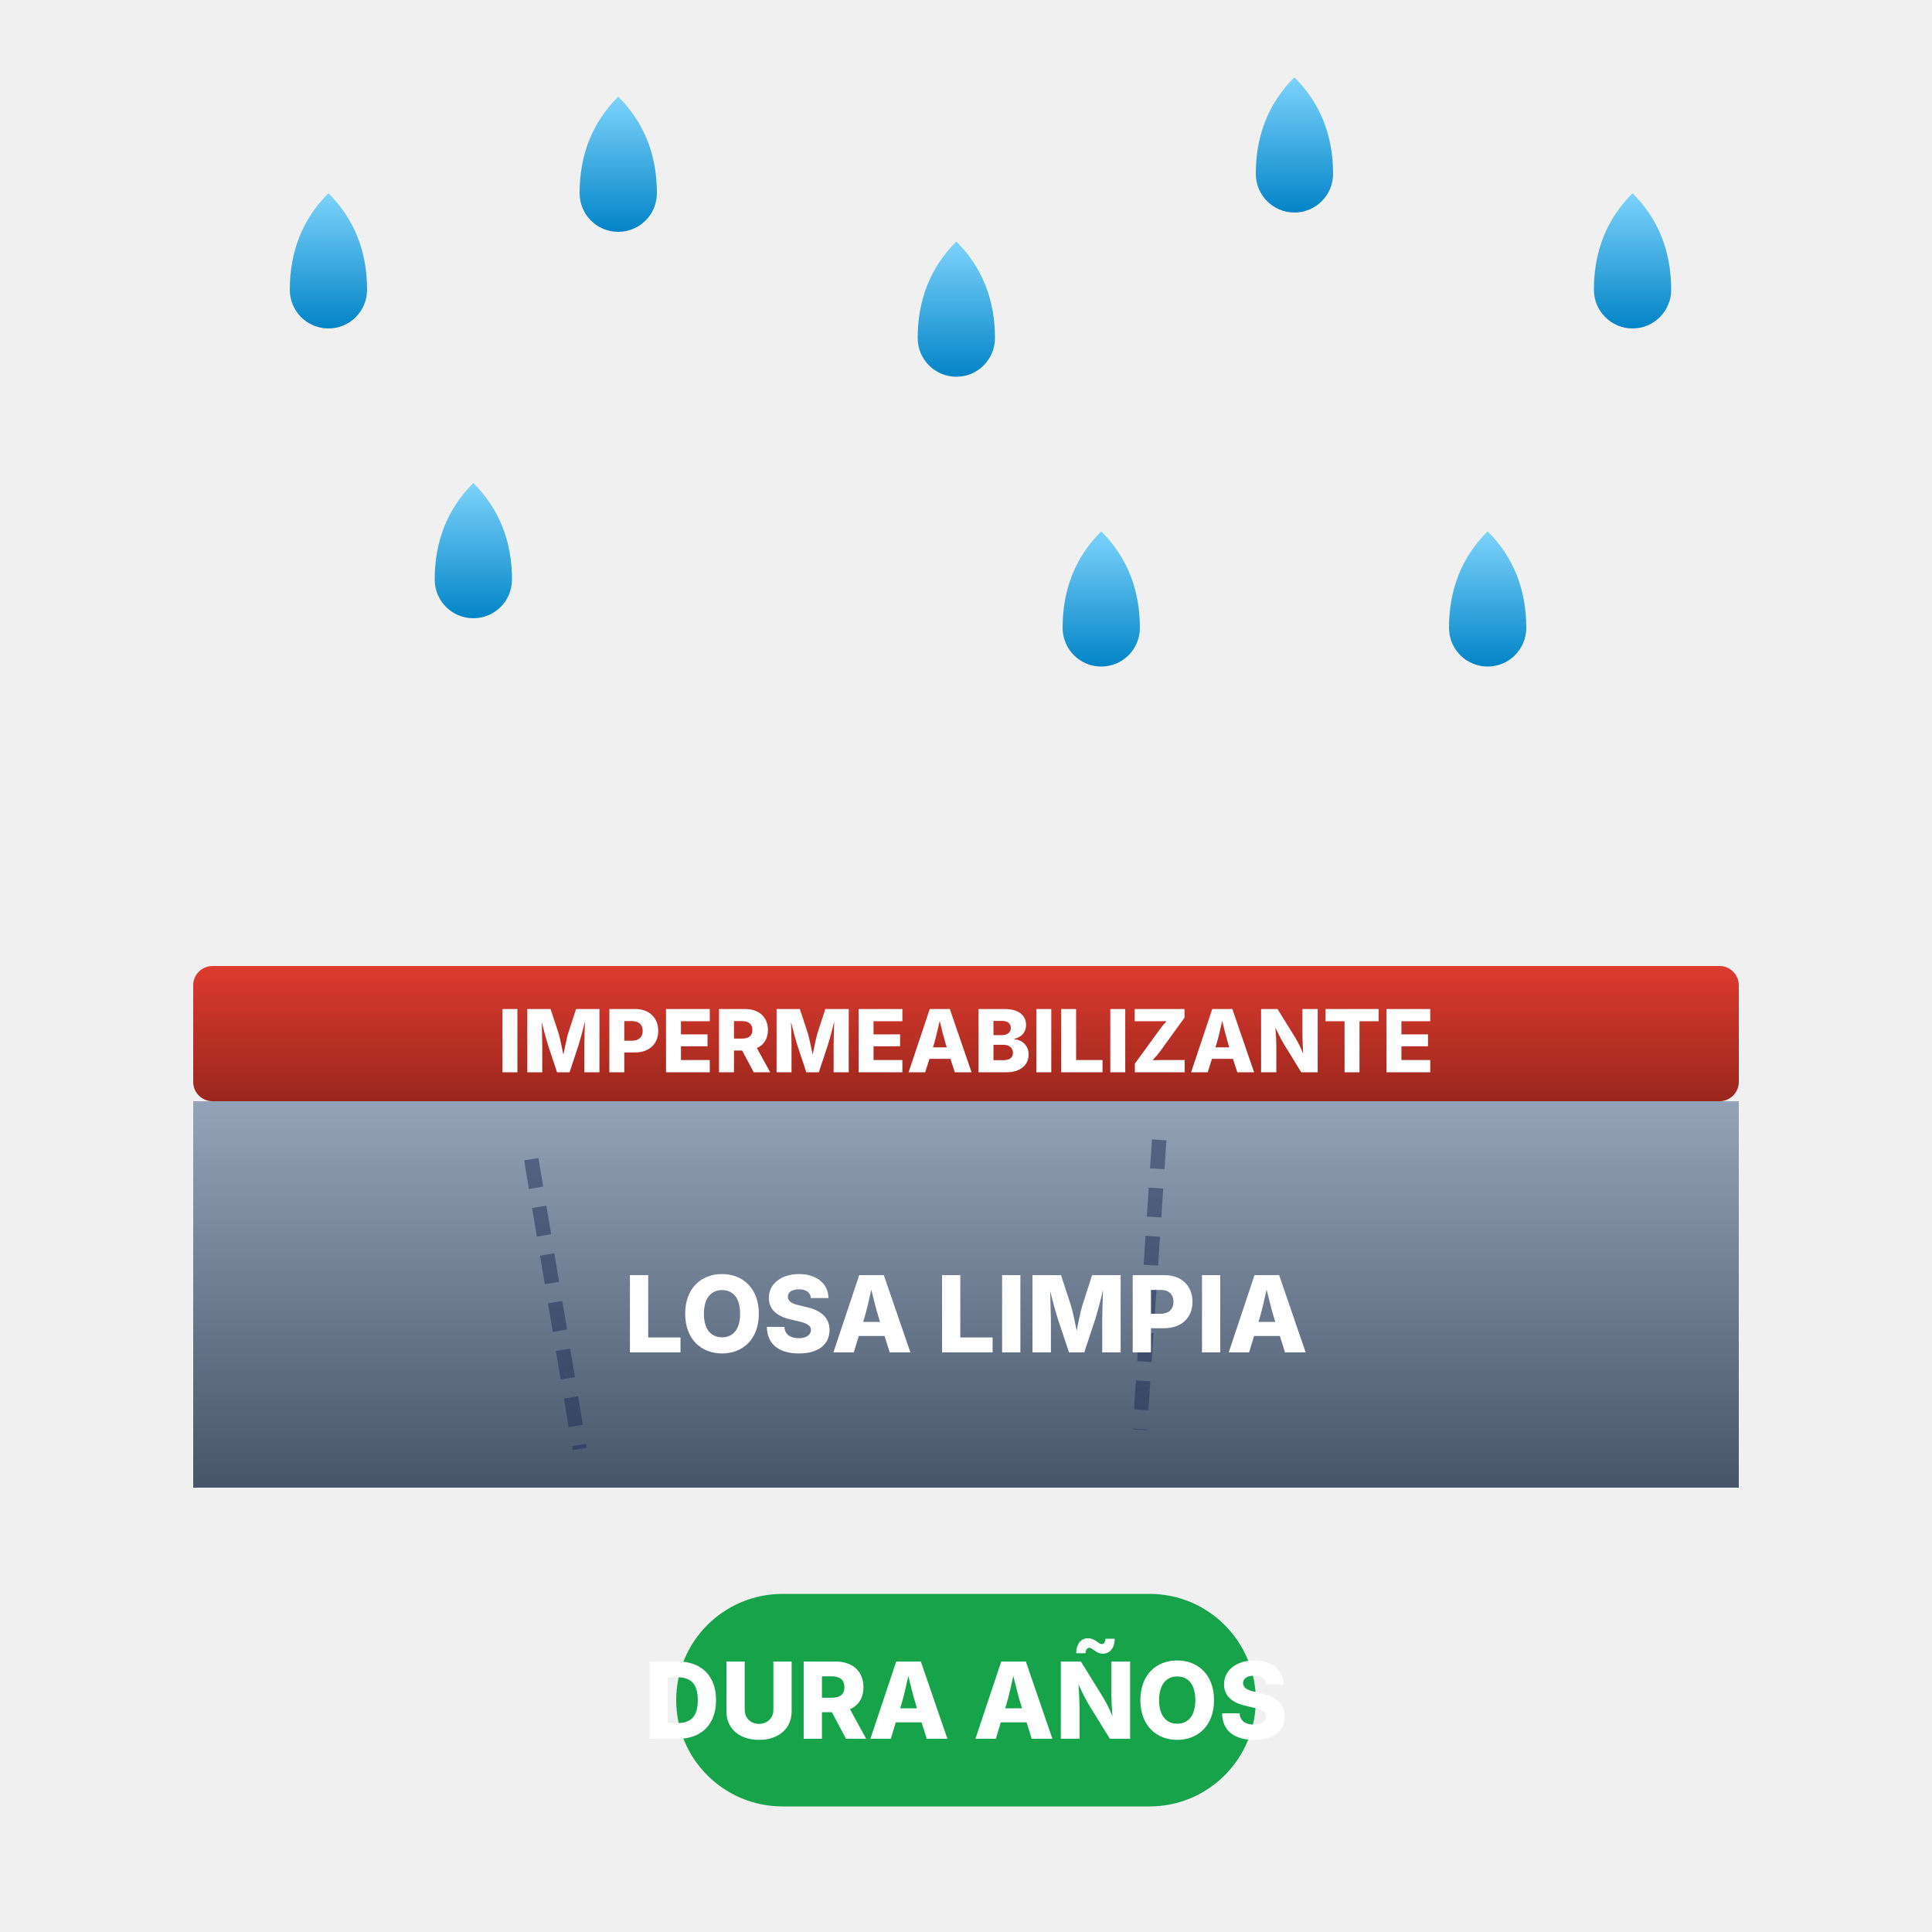
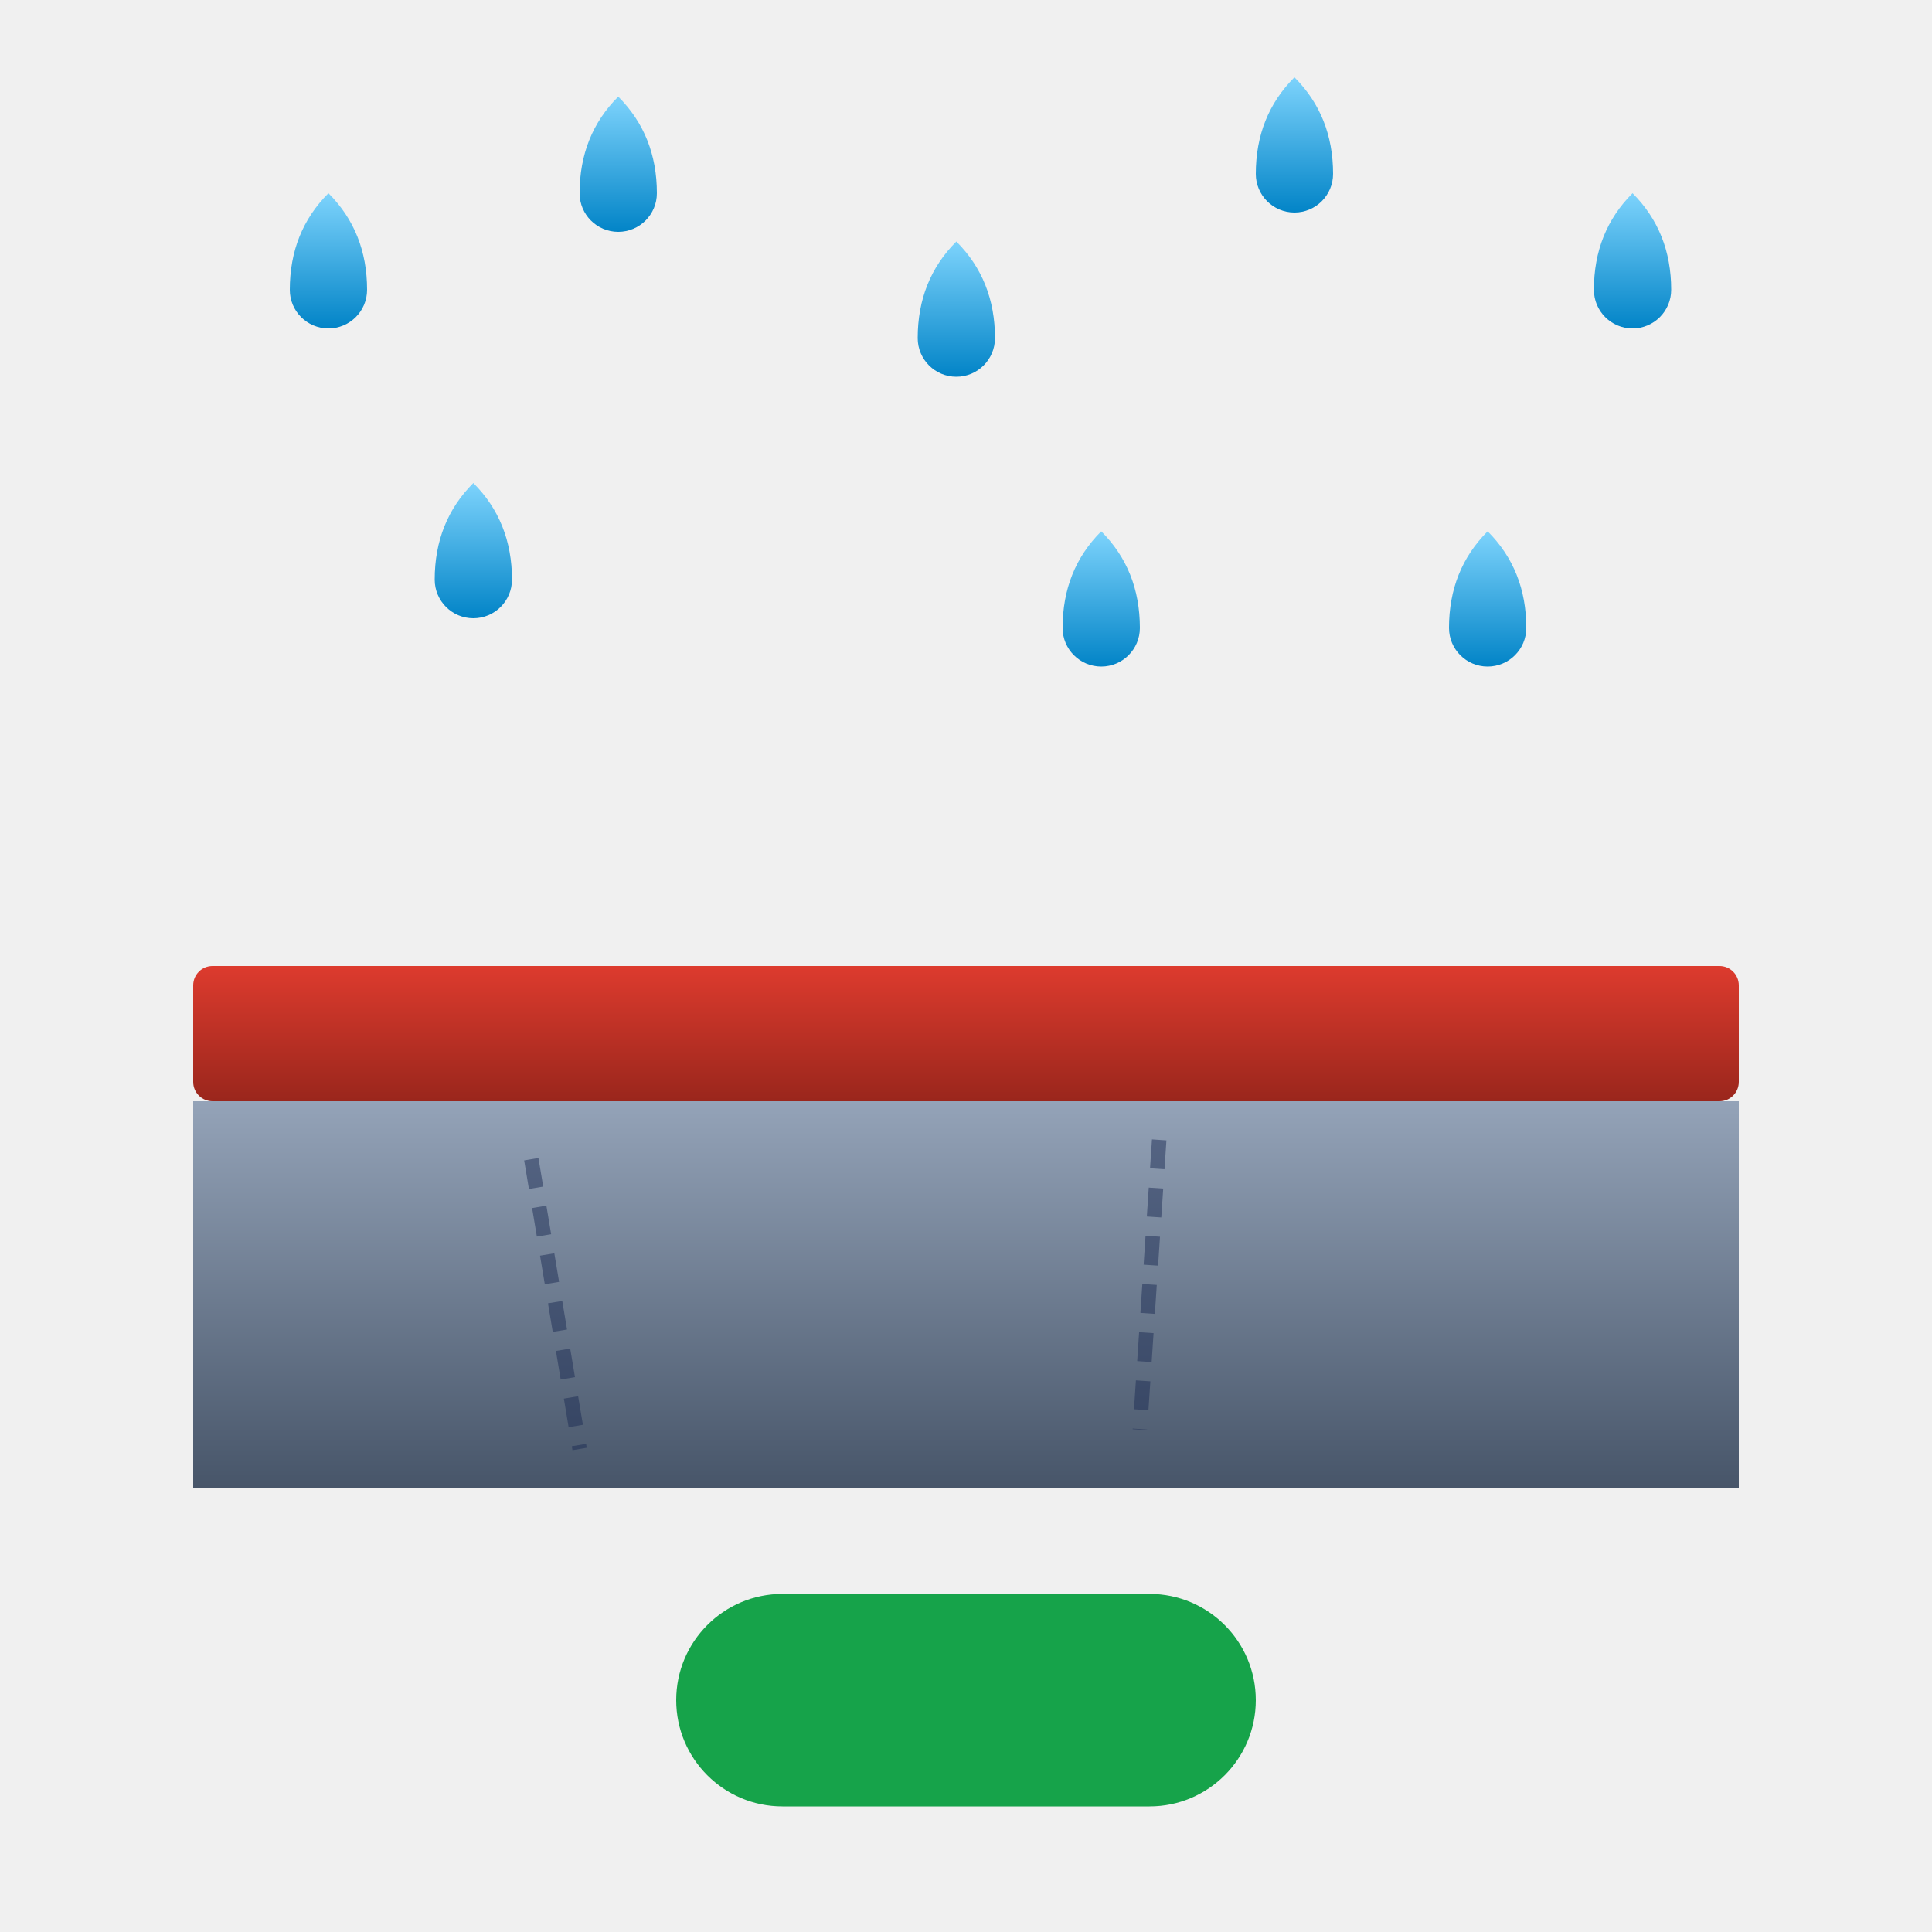
<svg xmlns="http://www.w3.org/2000/svg" viewBox="0 0 200 200">
  <defs>
    <linearGradient id="losa" x1="0" y1="0" x2="0" y2="1">
      <stop offset="0" stop-color="#94a3b8" />
      <stop offset="1" stop-color="#475569" />
    </linearGradient>
    <linearGradient id="impCoat" x1="0" y1="0" x2="0" y2="1">
      <stop offset="0" stop-color="#DD3B2E" />
      <stop offset="1" stop-color="#9a261c" />
    </linearGradient>
    <linearGradient id="dropG2" x1="0" y1="0" x2="0" y2="1">
      <stop offset="0" stop-color="#7dd3fc" />
      <stop offset="1" stop-color="#0284c7" />
    </linearGradient>
  </defs>
  <g fill="url(#dropG2)">
    <path d="M 30 30 q 0 -6 4 -10 q 4 4 4 10 a 4 4 0 0 1 -8 0 z" />
    <path d="M 60 20 q 0 -6 4 -10 q 4 4 4 10 a 4 4 0 0 1 -8 0 z" />
    <path d="M 95 35 q 0 -6 4 -10 q 4 4 4 10 a 4 4 0 0 1 -8 0 z" />
    <path d="M 130 18 q 0 -6 4 -10 q 4 4 4 10 a 4 4 0 0 1 -8 0 z" />
    <path d="M 165 30 q 0 -6 4 -10 q 4 4 4 10 a 4 4 0 0 1 -8 0 z" />
    <path d="M 45 60 q 0 -6 4 -10 q 4 4 4 10 a 4 4 0 0 1 -8 0 z" />
    <path d="M 110 65 q 0 -6 4 -10 q 4 4 4 10 a 4 4 0 0 1 -8 0 z" />
    <path d="M 150 65 q 0 -6 4 -10 q 4 4 4 10 a 4 4 0 0 1 -8 0 z" />
  </g>
  <rect x="20" y="100" width="160" height="14" rx="2" fill="url(#impCoat)" />
-   <text x="100" y="111" font-family="Inter,Arial,sans-serif" font-weight="800" font-size="9" fill="#fff" text-anchor="middle">IMPERMEABILIZANTE</text>
  <rect x="20" y="114" width="160" height="40" fill="url(#losa)" />
  <g stroke="#1C2B54" stroke-width="1.5" stroke-dasharray="3,2" opacity=".5">
    <line x1="55" y1="120" x2="60" y2="150" />
    <line x1="120" y1="118" x2="118" y2="148" />
  </g>
-   <text x="100" y="140" font-family="Inter,Arial,sans-serif" font-weight="800" font-size="11" fill="#fff" text-anchor="middle">LOSA LIMPIA</text>
  <g transform="translate(70,165)">
    <rect width="60" height="22" rx="11" fill="#16a34a" />
-     <text x="30" y="15" font-family="Inter,Arial,sans-serif" font-weight="800" font-size="11" fill="#fff" text-anchor="middle">DURA AÑOS</text>
  </g>
</svg>
